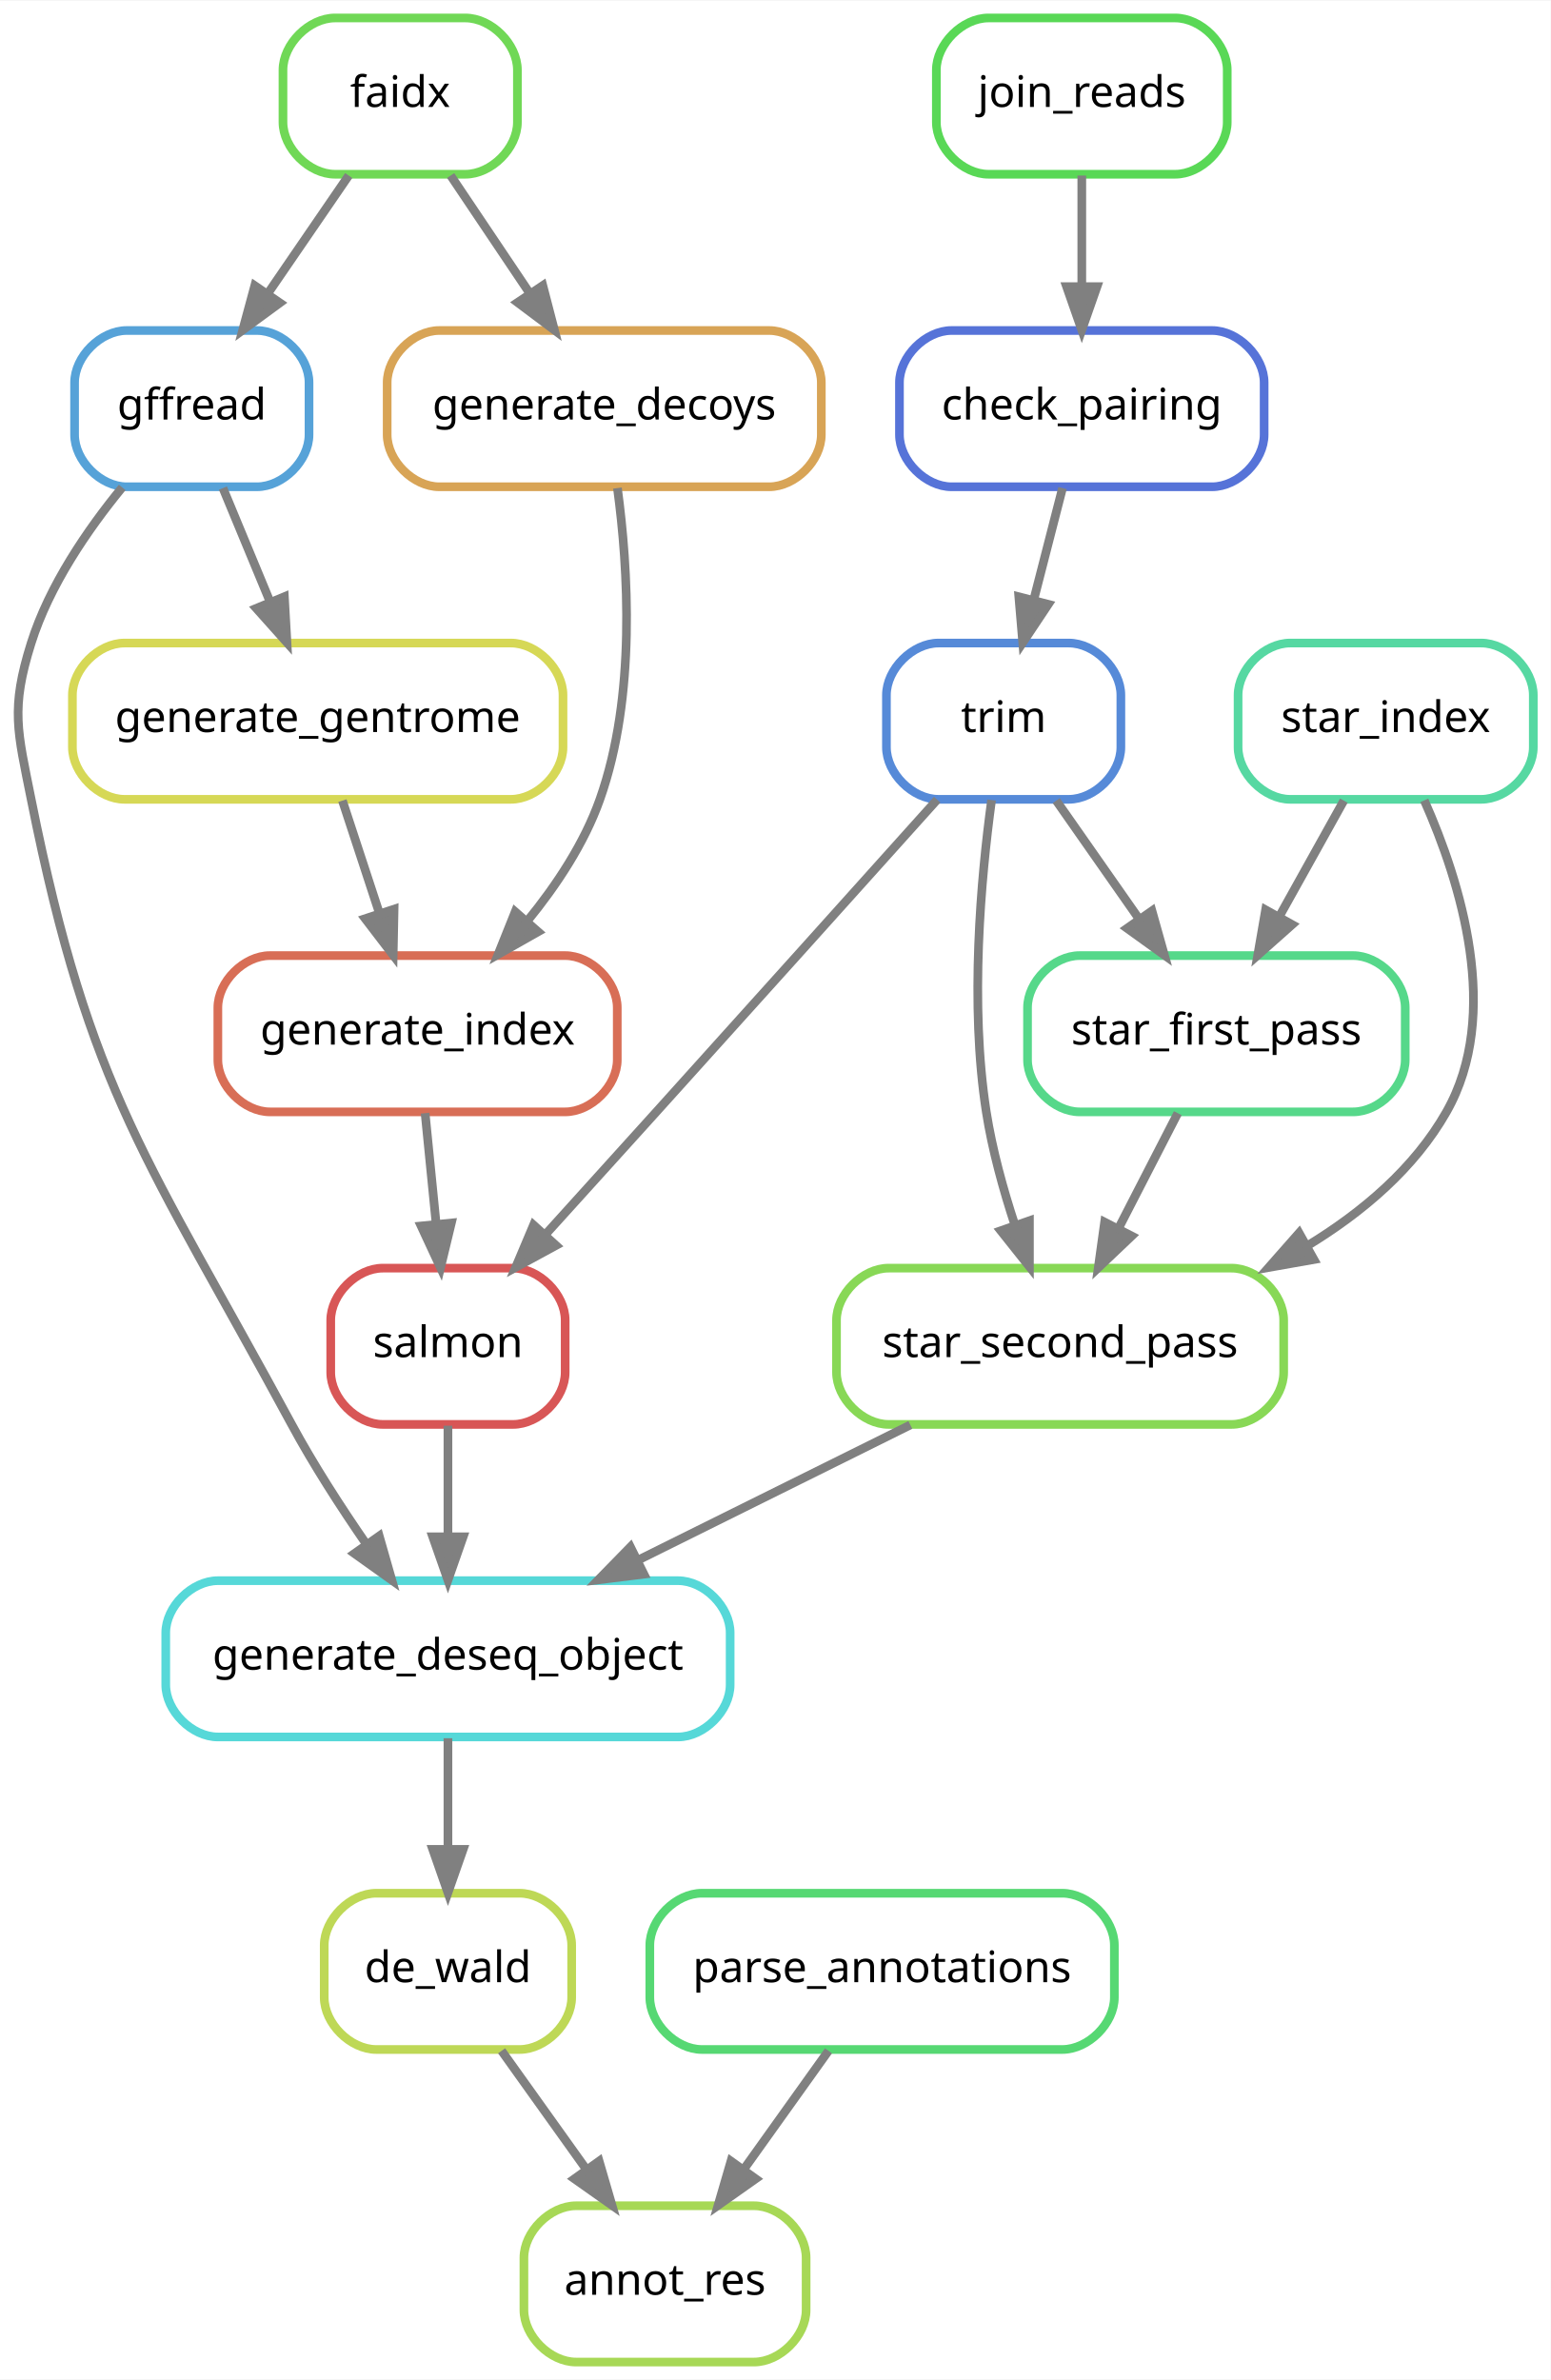
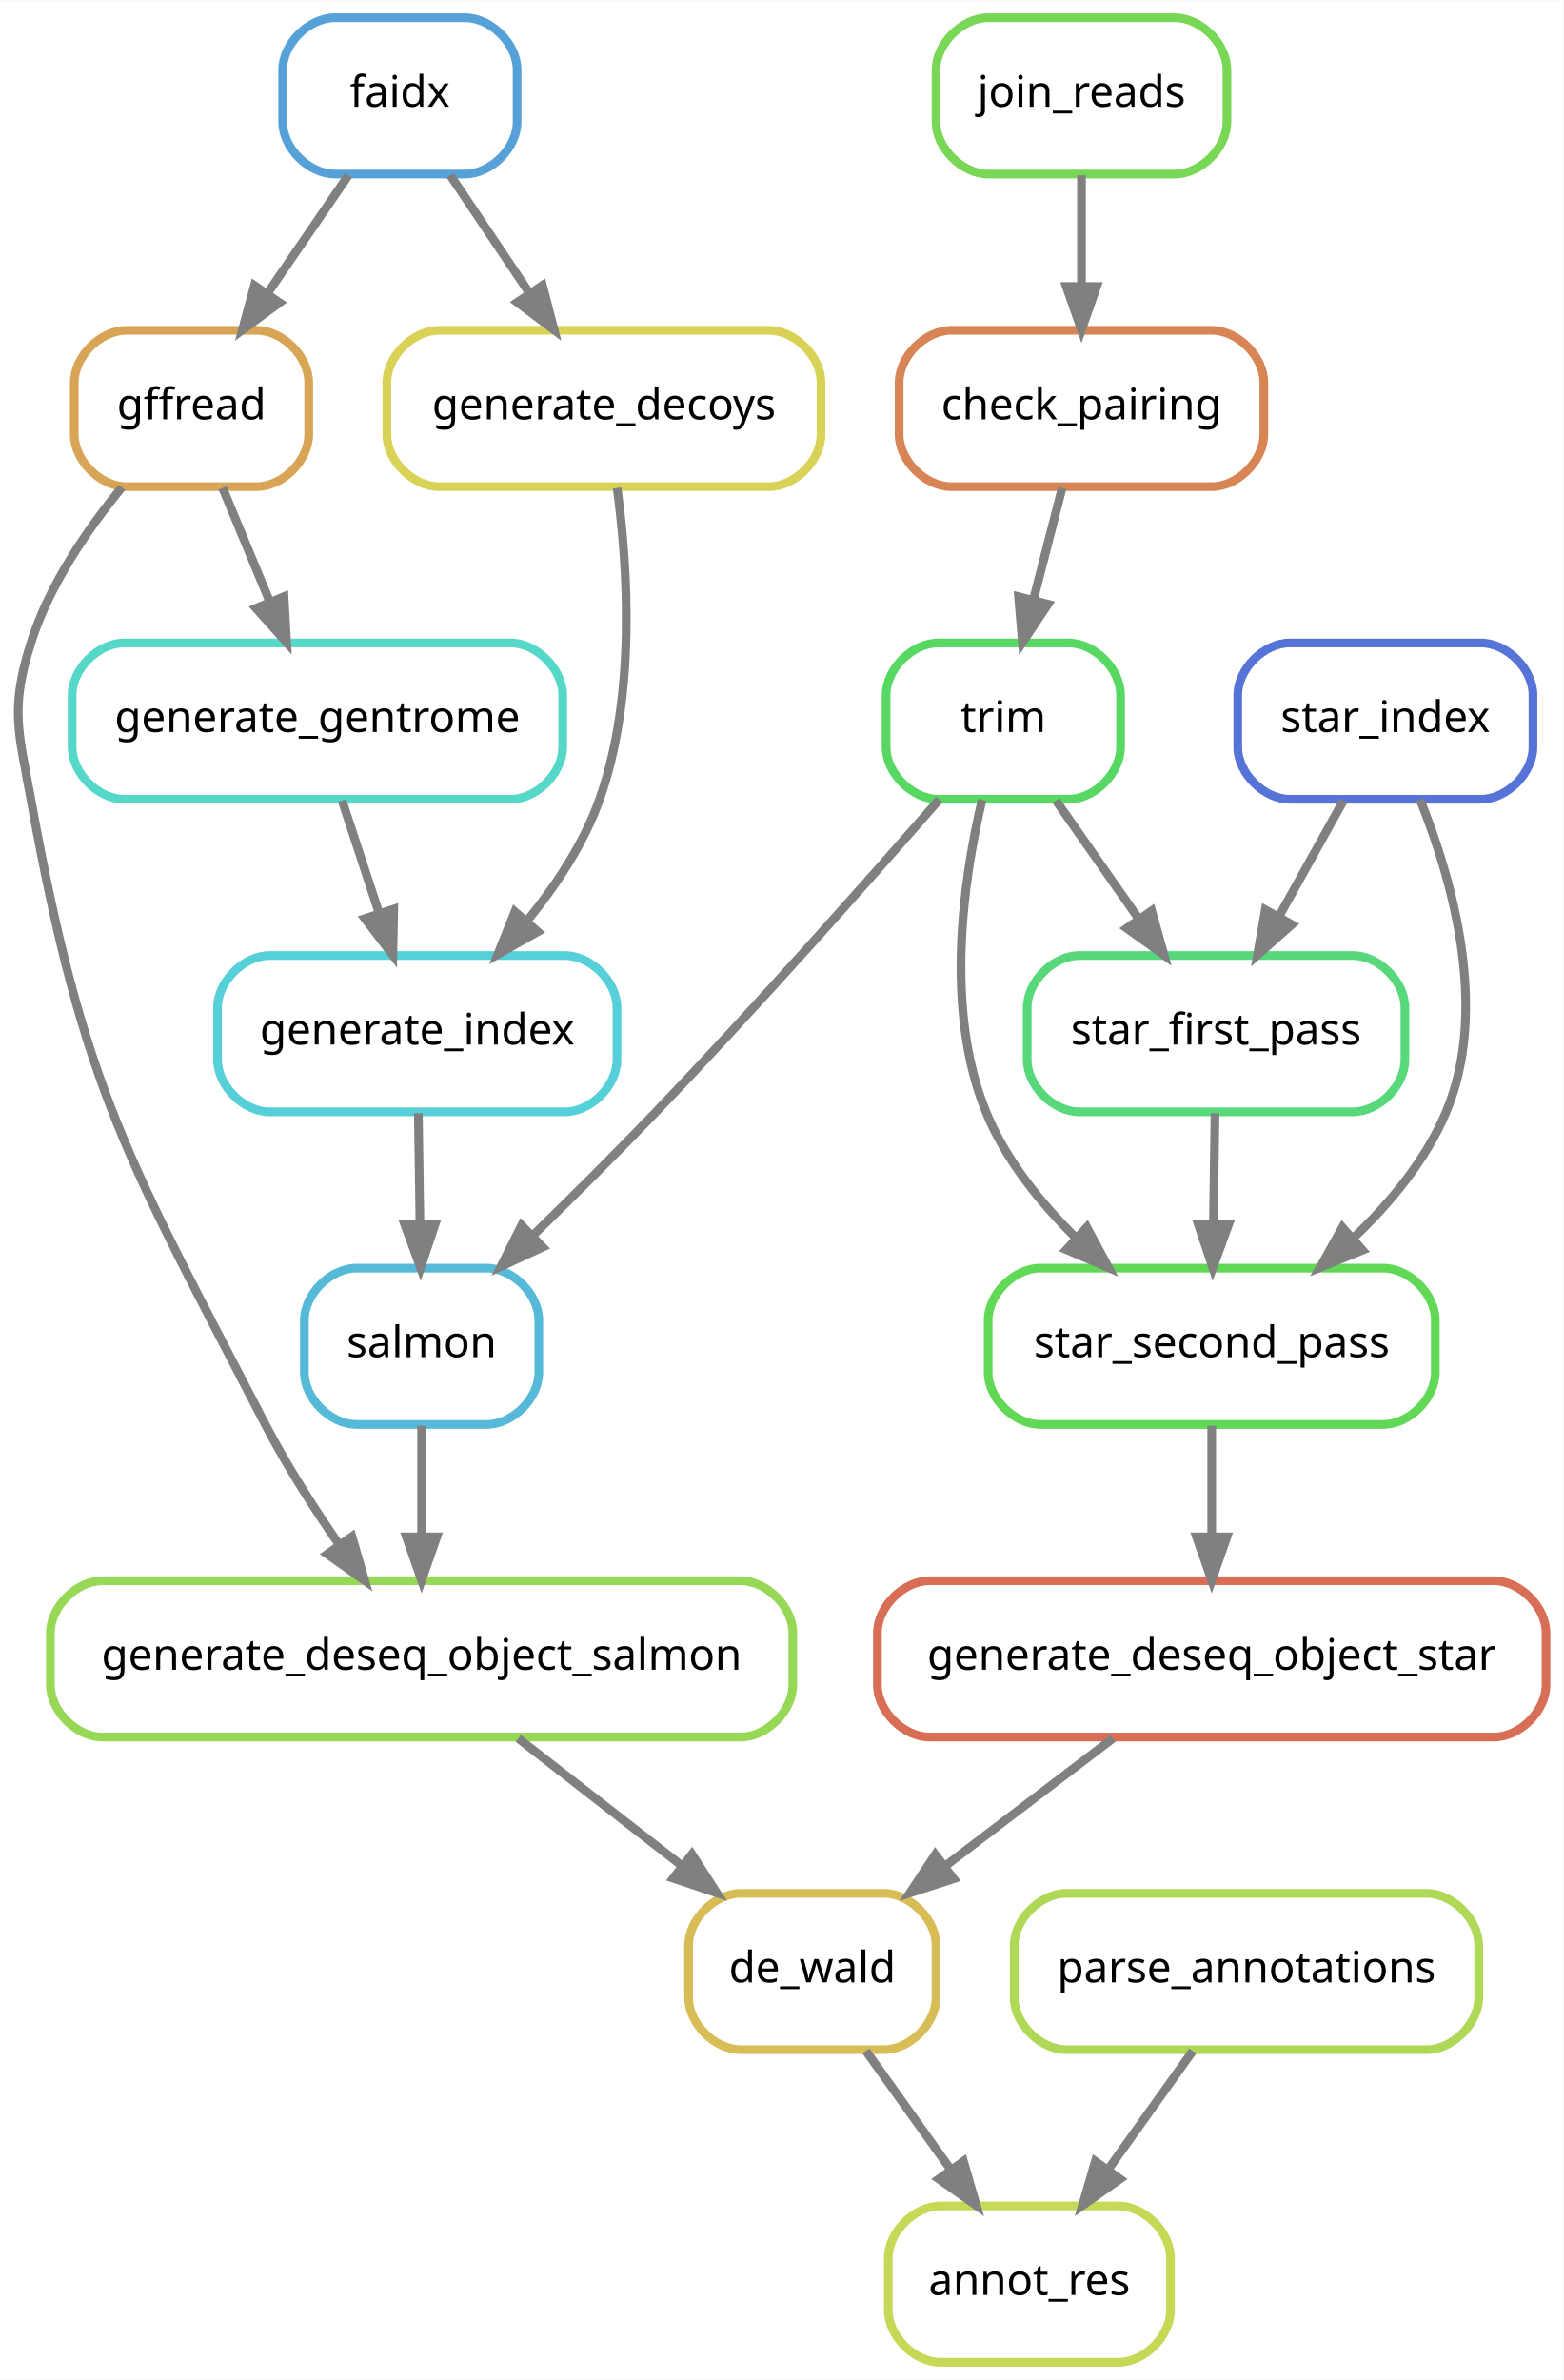
- <svg xmlns="http://www.w3.org/2000/svg" width="357pt" height="548pt" viewBox="0.00 0.00 357.18 548.00">
+ <svg xmlns="http://www.w3.org/2000/svg" width="360pt" height="548pt" viewBox="0.00 0.00 360.11 548.00">
  <g id="graph0" class="graph" transform="scale(1 1) rotate(0) translate(4 544)">
-     <polygon fill="white" stroke="transparent" points="-4,4 -4,-544 353.18,-544 353.18,4 -4,4" />
+     <polygon fill="white" stroke="transparent" points="-4,4 -4,-544 356.11,-544 356.11,4 -4,4" />
    <g id="node1" class="node">
-       <path fill="none" stroke="#a7d856" stroke-width="2" d="M169.68,-36C169.68,-36 128.68,-36 128.68,-36 122.68,-36 116.68,-30 116.68,-24 116.68,-24 116.68,-12 116.68,-12 116.68,-6 122.68,0 128.68,0 128.68,0 169.68,0 169.68,0 175.68,0 181.68,-6 181.68,-12 181.68,-12 181.68,-24 181.68,-24 181.68,-30 175.68,-36 169.68,-36" />
-       <text text-anchor="middle" x="149.18" y="-15.5" font-family="sans" font-size="10.00">annot_res</text>
+       <path fill="none" stroke="#c6d856" stroke-width="2" d="M253.61,-36C253.61,-36 212.61,-36 212.61,-36 206.61,-36 200.61,-30 200.61,-24 200.61,-24 200.61,-12 200.61,-12 200.61,-6 206.61,0 212.61,0 212.61,0 253.61,0 253.61,0 259.61,0 265.61,-6 265.61,-12 265.61,-12 265.61,-24 265.61,-24 265.61,-30 259.61,-36 253.61,-36" />
+       <text text-anchor="middle" x="233.11" y="-15.5" font-family="sans" font-size="10.00">annot_res</text>
    </g>
    <g id="node2" class="node">
-       <path fill="none" stroke="#bed856" stroke-width="2" d="M115.68,-108C115.68,-108 82.68,-108 82.68,-108 76.68,-108 70.68,-102 70.68,-96 70.68,-96 70.68,-84 70.68,-84 70.68,-78 76.68,-72 82.68,-72 82.68,-72 115.68,-72 115.68,-72 121.68,-72 127.68,-78 127.68,-84 127.68,-84 127.68,-96 127.68,-96 127.68,-102 121.68,-108 115.68,-108" />
-       <text text-anchor="middle" x="99.18" y="-87.5" font-family="sans" font-size="10.00">de_wald</text>
+       <path fill="none" stroke="#d8bc56" stroke-width="2" d="M199.61,-108C199.61,-108 166.61,-108 166.61,-108 160.61,-108 154.61,-102 154.61,-96 154.61,-96 154.61,-84 154.61,-84 154.61,-78 160.61,-72 166.61,-72 166.61,-72 199.61,-72 199.61,-72 205.61,-72 211.61,-78 211.61,-84 211.61,-84 211.61,-96 211.61,-96 211.61,-102 205.61,-108 199.61,-108" />
+       <text text-anchor="middle" x="183.11" y="-87.5" font-family="sans" font-size="10.00">de_wald</text>
+     </g>
+     <g id="edge2" class="edge">
+       <path fill="none" stroke="grey" stroke-width="2" d="M195.47,-71.7C201.35,-63.47 208.48,-53.48 214.96,-44.42" />
+       <polygon fill="grey" stroke="grey" stroke-width="2" points="217.93,-46.28 220.9,-36.1 212.24,-42.21 217.93,-46.28" />
+     </g>
+     <g id="node3" class="node">
+       <path fill="none" stroke="#afd856" stroke-width="2" d="M324.61,-108C324.61,-108 241.61,-108 241.61,-108 235.61,-108 229.61,-102 229.61,-96 229.61,-96 229.61,-84 229.61,-84 229.61,-78 235.61,-72 241.61,-72 241.61,-72 324.61,-72 324.61,-72 330.61,-72 336.61,-78 336.61,-84 336.61,-84 336.61,-96 336.61,-96 336.61,-102 330.61,-108 324.61,-108" />
+       <text text-anchor="middle" x="283.11" y="-87.5" font-family="sans" font-size="10.00">parse_annotations</text>
    </g>
    <g id="edge1" class="edge">
-       <path fill="none" stroke="grey" stroke-width="2" d="M111.54,-71.7C117.42,-63.47 124.55,-53.48 131.03,-44.42" />
-       <polygon fill="grey" stroke="grey" stroke-width="2" points="134,-46.28 136.97,-36.1 128.31,-42.21 134,-46.28" />
-     </g>
-     <g id="node3" class="node">
-       <path fill="none" stroke="#56d873" stroke-width="2" d="M240.68,-108C240.68,-108 157.68,-108 157.68,-108 151.68,-108 145.68,-102 145.68,-96 145.68,-96 145.68,-84 145.68,-84 145.68,-78 151.68,-72 157.68,-72 157.68,-72 240.68,-72 240.68,-72 246.68,-72 252.68,-78 252.68,-84 252.68,-84 252.68,-96 252.68,-96 252.68,-102 246.68,-108 240.68,-108" />
-       <text text-anchor="middle" x="199.18" y="-87.5" font-family="sans" font-size="10.00">parse_annotations</text>
-     </g>
-     <g id="edge2" class="edge">
-       <path fill="none" stroke="grey" stroke-width="2" d="M186.83,-71.7C180.95,-63.47 173.82,-53.48 167.34,-44.42" />
-       <polygon fill="grey" stroke="grey" stroke-width="2" points="170.06,-42.21 161.4,-36.1 164.37,-46.28 170.06,-42.21" />
+       <path fill="none" stroke="grey" stroke-width="2" d="M270.75,-71.7C264.88,-63.47 257.74,-53.48 251.27,-44.42" />
+       <polygon fill="grey" stroke="grey" stroke-width="2" points="253.99,-42.21 245.33,-36.1 248.3,-46.28 253.99,-42.21" />
    </g>
    <g id="node4" class="node">
-       <path fill="none" stroke="#56d8d8" stroke-width="2" d="M152.18,-180C152.18,-180 46.18,-180 46.18,-180 40.18,-180 34.18,-174 34.18,-168 34.18,-168 34.18,-156 34.18,-156 34.18,-150 40.18,-144 46.18,-144 46.18,-144 152.18,-144 152.18,-144 158.18,-144 164.18,-150 164.18,-156 164.18,-156 164.18,-168 164.18,-168 164.18,-174 158.18,-180 152.18,-180" />
-       <text text-anchor="middle" x="99.18" y="-159.5" font-family="sans" font-size="10.00">generate_deseq_object</text>
+       <path fill="none" stroke="#97d856" stroke-width="2" d="M166.61,-180C166.61,-180 19.61,-180 19.61,-180 13.61,-180 7.61,-174 7.61,-168 7.61,-168 7.61,-156 7.61,-156 7.61,-150 13.61,-144 19.61,-144 19.61,-144 166.61,-144 166.61,-144 172.61,-144 178.61,-150 178.61,-156 178.61,-156 178.61,-168 178.61,-168 178.61,-174 172.61,-180 166.61,-180" />
+       <text text-anchor="middle" x="93.11" y="-159.5" font-family="sans" font-size="10.00">generate_deseq_object_salmon</text>
    </g>
    <g id="edge3" class="edge">
-       <path fill="none" stroke="grey" stroke-width="2" d="M99.18,-143.7C99.18,-135.98 99.18,-126.71 99.18,-118.11" />
-       <polygon fill="grey" stroke="grey" stroke-width="2" points="102.68,-118.1 99.18,-108.1 95.68,-118.1 102.68,-118.1" />
+       <path fill="none" stroke="grey" stroke-width="2" d="M115.36,-143.7C126.7,-134.88 140.64,-124.03 152.93,-114.47" />
+       <polygon fill="grey" stroke="grey" stroke-width="2" points="155.38,-117.01 161.12,-108.1 151.08,-111.48 155.38,-117.01" />
    </g>
    <g id="node5" class="node">
-       <path fill="none" stroke="#d85656" stroke-width="2" d="M114.18,-252C114.18,-252 84.18,-252 84.18,-252 78.18,-252 72.18,-246 72.18,-240 72.18,-240 72.18,-228 72.18,-228 72.18,-222 78.18,-216 84.18,-216 84.18,-216 114.18,-216 114.18,-216 120.18,-216 126.18,-222 126.18,-228 126.18,-228 126.18,-240 126.18,-240 126.18,-246 120.18,-252 114.18,-252" />
-       <text text-anchor="middle" x="99.18" y="-231.5" font-family="sans" font-size="10.00">salmon</text>
+       <path fill="none" stroke="#d86e56" stroke-width="2" d="M340.11,-180C340.11,-180 210.11,-180 210.11,-180 204.11,-180 198.11,-174 198.11,-168 198.11,-168 198.11,-156 198.11,-156 198.11,-150 204.11,-144 210.11,-144 210.11,-144 340.11,-144 340.11,-144 346.11,-144 352.11,-150 352.11,-156 352.11,-156 352.11,-168 352.11,-168 352.11,-174 346.11,-180 340.11,-180" />
+       <text text-anchor="middle" x="275.11" y="-159.5" font-family="sans" font-size="10.00">generate_deseq_object_star</text>
    </g>
    <g id="edge4" class="edge">
-       <path fill="none" stroke="grey" stroke-width="2" d="M99.18,-215.7C99.18,-207.98 99.18,-198.71 99.18,-190.11" />
-       <polygon fill="grey" stroke="grey" stroke-width="2" points="102.68,-190.1 99.18,-180.1 95.68,-190.1 102.68,-190.1" />
+       <path fill="none" stroke="grey" stroke-width="2" d="M252.37,-143.7C240.67,-134.8 226.25,-123.82 213.6,-114.2" />
+       <polygon fill="grey" stroke="grey" stroke-width="2" points="215.67,-111.37 205.59,-108.1 211.43,-116.94 215.67,-111.37" />
    </g>
    <g id="node6" class="node">
-       <path fill="none" stroke="#56a2d8" stroke-width="2" d="M55.18,-468C55.18,-468 25.18,-468 25.18,-468 19.18,-468 13.18,-462 13.18,-456 13.18,-456 13.18,-444 13.18,-444 13.18,-438 19.18,-432 25.18,-432 25.18,-432 55.18,-432 55.18,-432 61.18,-432 67.18,-438 67.18,-444 67.18,-444 67.18,-456 67.18,-456 67.18,-462 61.18,-468 55.18,-468" />
-       <text text-anchor="middle" x="40.18" y="-447.5" font-family="sans" font-size="10.00">gffread</text>
+       <path fill="none" stroke="#56b9d8" stroke-width="2" d="M108.11,-252C108.11,-252 78.11,-252 78.11,-252 72.11,-252 66.11,-246 66.11,-240 66.11,-240 66.11,-228 66.11,-228 66.11,-222 72.11,-216 78.11,-216 78.11,-216 108.11,-216 108.11,-216 114.11,-216 120.11,-222 120.11,-228 120.11,-228 120.11,-240 120.11,-240 120.11,-246 114.11,-252 108.11,-252" />
+       <text text-anchor="middle" x="93.11" y="-231.5" font-family="sans" font-size="10.00">salmon</text>
+     </g>
+     <g id="edge6" class="edge">
+       <path fill="none" stroke="grey" stroke-width="2" d="M93.11,-215.7C93.11,-207.98 93.11,-198.71 93.11,-190.11" />
+       <polygon fill="grey" stroke="grey" stroke-width="2" points="96.61,-190.1 93.11,-180.1 89.61,-190.1 96.61,-190.1" />
+     </g>
+     <g id="node7" class="node">
+       <path fill="none" stroke="#d8a456" stroke-width="2" d="M55.11,-468C55.11,-468 25.11,-468 25.11,-468 19.11,-468 13.11,-462 13.11,-456 13.11,-456 13.11,-444 13.11,-444 13.11,-438 19.11,-432 25.11,-432 25.11,-432 55.11,-432 55.11,-432 61.11,-432 67.11,-438 67.11,-444 67.11,-444 67.11,-456 67.11,-456 67.11,-462 61.11,-468 55.11,-468" />
+       <text text-anchor="middle" x="40.11" y="-447.5" font-family="sans" font-size="10.00">gffread</text>
    </g>
    <g id="edge5" class="edge">
-       <path fill="none" stroke="grey" stroke-width="2" d="M24.15,-431.85C16.17,-422.12 7.36,-409.27 3.18,-396 -1.62,-380.74 0.05,-375.69 3.18,-360 16.78,-292.01 30.2,-276.99 63.18,-216 68.21,-206.7 74.46,-197.01 80.34,-188.49" />
-       <polygon fill="grey" stroke="grey" stroke-width="2" points="83.35,-190.29 86.26,-180.11 77.64,-186.26 83.35,-190.29" />
+       <path fill="none" stroke="grey" stroke-width="2" d="M24.08,-431.85C16.1,-422.12 7.29,-409.27 3.11,-396 -1.69,-380.74 0.26,-375.74 3.11,-360 15.31,-292.74 25.69,-276.7 57.11,-216 61.97,-206.62 68.18,-196.9 74.07,-188.39" />
+       <polygon fill="grey" stroke="grey" stroke-width="2" points="77.08,-190.19 80.02,-180.02 71.38,-186.14 77.08,-190.19" />
+     </g>
+     <g id="node14" class="node">
+       <path fill="none" stroke="#56d8c9" stroke-width="2" d="M113.61,-396C113.61,-396 24.61,-396 24.61,-396 18.61,-396 12.61,-390 12.61,-384 12.61,-384 12.61,-372 12.61,-372 12.61,-366 18.61,-360 24.61,-360 24.61,-360 113.61,-360 113.61,-360 119.61,-360 125.61,-366 125.61,-372 125.61,-372 125.61,-384 125.61,-384 125.61,-390 119.61,-396 113.61,-396" />
+       <text text-anchor="middle" x="69.11" y="-375.5" font-family="sans" font-size="10.00">generate_gentrome</text>
+     </g>
+     <g id="edge19" class="edge">
+       <path fill="none" stroke="grey" stroke-width="2" d="M47.28,-431.7C50.55,-423.81 54.49,-414.3 58.12,-405.55" />
+       <polygon fill="grey" stroke="grey" stroke-width="2" points="61.43,-406.68 62.03,-396.1 54.97,-404 61.43,-406.68" />
+     </g>
+     <g id="node8" class="node">
+       <path fill="none" stroke="#61d856" stroke-width="2" d="M314.61,-252C314.61,-252 235.61,-252 235.61,-252 229.61,-252 223.61,-246 223.61,-240 223.61,-240 223.61,-228 223.61,-228 223.61,-222 229.61,-216 235.61,-216 235.61,-216 314.61,-216 314.61,-216 320.61,-216 326.61,-222 326.61,-228 326.61,-228 326.61,-240 326.61,-240 326.61,-246 320.61,-252 314.61,-252" />
+       <text text-anchor="middle" x="275.11" y="-231.5" font-family="sans" font-size="10.00">star_second_pass</text>
+     </g>
+     <g id="edge7" class="edge">
+       <path fill="none" stroke="grey" stroke-width="2" d="M275.11,-215.7C275.11,-207.98 275.11,-198.71 275.11,-190.11" />
+       <polygon fill="grey" stroke="grey" stroke-width="2" points="278.61,-190.1 275.11,-180.1 271.61,-190.1 278.61,-190.1" />
+     </g>
+     <g id="node9" class="node">
+       <path fill="none" stroke="#56d0d8" stroke-width="2" d="M126.11,-324C126.11,-324 58.11,-324 58.11,-324 52.11,-324 46.11,-318 46.11,-312 46.11,-312 46.11,-300 46.11,-300 46.11,-294 52.11,-288 58.11,-288 58.11,-288 126.11,-288 126.11,-288 132.11,-288 138.11,-294 138.11,-300 138.11,-300 138.11,-312 138.11,-312 138.11,-318 132.11,-324 126.11,-324" />
+       <text text-anchor="middle" x="92.11" y="-303.5" font-family="sans" font-size="10.00">generate_index</text>
+     </g>
+     <g id="edge8" class="edge">
+       <path fill="none" stroke="grey" stroke-width="2" d="M92.36,-287.7C92.47,-279.98 92.6,-270.71 92.73,-262.11" />
+       <polygon fill="grey" stroke="grey" stroke-width="2" points="96.23,-262.15 92.87,-252.1 89.23,-262.05 96.23,-262.15" />
+     </g>
+     <g id="node10" class="node">
+       <path fill="none" stroke="#56d863" stroke-width="2" d="M242.11,-396C242.11,-396 212.11,-396 212.11,-396 206.11,-396 200.11,-390 200.11,-384 200.11,-384 200.11,-372 200.11,-372 200.11,-366 206.11,-360 212.11,-360 212.11,-360 242.11,-360 242.11,-360 248.11,-360 254.11,-366 254.11,-372 254.11,-372 254.11,-384 254.11,-384 254.11,-390 248.11,-396 242.11,-396" />
+       <text text-anchor="middle" x="227.11" y="-375.5" font-family="sans" font-size="10.00">trim</text>
+     </g>
+     <g id="edge9" class="edge">
+       <path fill="none" stroke="grey" stroke-width="2" d="M212.38,-359.98C196.56,-341.86 170.53,-312.47 147.11,-288 138.03,-278.51 127.8,-268.35 118.71,-259.48" />
+       <polygon fill="grey" stroke="grey" stroke-width="2" points="121.01,-256.84 111.39,-252.39 116.14,-261.86 121.01,-256.84" />
+     </g>
+     <g id="edge13" class="edge">
+       <path fill="none" stroke="grey" stroke-width="2" d="M222.22,-359.88C217.86,-341.4 213.52,-311.48 223.11,-288 227.6,-277.02 235.58,-267.08 243.97,-258.86" />
+       <polygon fill="grey" stroke="grey" stroke-width="2" points="246.35,-261.42 251.36,-252.09 241.62,-256.26 246.35,-261.42" />
    </g>
    <g id="node13" class="node">
-       <path fill="none" stroke="#d6d856" stroke-width="2" d="M113.68,-396C113.68,-396 24.68,-396 24.68,-396 18.68,-396 12.68,-390 12.68,-384 12.68,-384 12.68,-372 12.68,-372 12.68,-366 18.68,-360 24.68,-360 24.68,-360 113.68,-360 113.68,-360 119.68,-360 125.68,-366 125.68,-372 125.68,-372 125.68,-384 125.68,-384 125.68,-390 119.68,-396 113.68,-396" />
-       <text text-anchor="middle" x="69.18" y="-375.5" font-family="sans" font-size="10.00">generate_gentrome</text>
+       <path fill="none" stroke="#56d87b" stroke-width="2" d="M307.61,-324C307.61,-324 244.61,-324 244.61,-324 238.61,-324 232.61,-318 232.61,-312 232.61,-312 232.61,-300 232.61,-300 232.61,-294 238.61,-288 244.61,-288 244.61,-288 307.61,-288 307.61,-288 313.61,-288 319.61,-294 319.61,-300 319.61,-300 319.61,-312 319.61,-312 319.61,-318 313.61,-324 307.61,-324" />
+       <text text-anchor="middle" x="276.11" y="-303.5" font-family="sans" font-size="10.00">star_first_pass</text>
    </g>
    <g id="edge18" class="edge">
-       <path fill="none" stroke="grey" stroke-width="2" d="M47.35,-431.7C50.62,-423.81 54.56,-414.3 58.19,-405.55" />
-       <polygon fill="grey" stroke="grey" stroke-width="2" points="61.5,-406.68 62.1,-396.1 55.04,-404 61.5,-406.68" />
+       <path fill="none" stroke="grey" stroke-width="2" d="M239.23,-359.7C244.98,-351.47 251.98,-341.48 258.32,-332.42" />
+       <polygon fill="grey" stroke="grey" stroke-width="2" points="261.27,-334.3 264.14,-324.1 255.54,-330.29 261.27,-334.3" />
    </g>
-     <g id="node7" class="node">
-       <path fill="none" stroke="#88d856" stroke-width="2" d="M279.68,-252C279.68,-252 200.68,-252 200.68,-252 194.68,-252 188.68,-246 188.68,-240 188.68,-240 188.68,-228 188.68,-228 188.68,-222 194.68,-216 200.68,-216 200.68,-216 279.68,-216 279.68,-216 285.68,-216 291.68,-222 291.68,-228 291.68,-228 291.68,-240 291.68,-240 291.68,-246 285.68,-252 279.68,-252" />
-       <text text-anchor="middle" x="240.18" y="-231.5" font-family="sans" font-size="10.00">star_second_pass</text>
+     <g id="node11" class="node">
+       <path fill="none" stroke="#56a2d8" stroke-width="2" d="M103.11,-540C103.11,-540 73.11,-540 73.11,-540 67.11,-540 61.11,-534 61.11,-528 61.11,-528 61.11,-516 61.11,-516 61.11,-510 67.11,-504 73.11,-504 73.11,-504 103.11,-504 103.11,-504 109.11,-504 115.11,-510 115.11,-516 115.11,-516 115.11,-528 115.11,-528 115.11,-534 109.11,-540 103.11,-540" />
+       <text text-anchor="middle" x="88.11" y="-519.5" font-family="sans" font-size="10.00">faidx</text>
    </g>
-     <g id="edge6" class="edge">
-       <path fill="none" stroke="grey" stroke-width="2" d="M205.69,-215.88C186.74,-206.47 163.05,-194.71 142.83,-184.67" />
-       <polygon fill="grey" stroke="grey" stroke-width="2" points="144.32,-181.5 133.81,-180.19 141.21,-187.77 144.32,-181.5" />
+     <g id="edge10" class="edge">
+       <path fill="none" stroke="grey" stroke-width="2" d="M76.25,-503.7C70.61,-495.47 63.76,-485.48 57.55,-476.42" />
+       <polygon fill="grey" stroke="grey" stroke-width="2" points="60.38,-474.37 51.84,-468.1 54.61,-478.33 60.38,-474.37" />
    </g>
-     <g id="node8" class="node">
-       <path fill="none" stroke="#d86e56" stroke-width="2" d="M126.18,-324C126.18,-324 58.18,-324 58.18,-324 52.18,-324 46.18,-318 46.18,-312 46.18,-312 46.18,-300 46.18,-300 46.18,-294 52.18,-288 58.18,-288 58.18,-288 126.18,-288 126.18,-288 132.18,-288 138.18,-294 138.18,-300 138.18,-300 138.18,-312 138.18,-312 138.18,-318 132.18,-324 126.18,-324" />
-       <text text-anchor="middle" x="92.18" y="-303.5" font-family="sans" font-size="10.00">generate_index</text>
+     <g id="node15" class="node">
+       <path fill="none" stroke="#d8d356" stroke-width="2" d="M173.11,-468C173.11,-468 97.11,-468 97.11,-468 91.11,-468 85.11,-462 85.11,-456 85.11,-456 85.11,-444 85.11,-444 85.11,-438 91.11,-432 97.11,-432 97.11,-432 173.11,-432 173.11,-432 179.11,-432 185.11,-438 185.11,-444 185.11,-444 185.11,-456 185.11,-456 185.11,-462 179.11,-468 173.11,-468" />
+       <text text-anchor="middle" x="135.11" y="-447.5" font-family="sans" font-size="10.00">generate_decoys</text>
    </g>
-     <g id="edge7" class="edge">
-       <path fill="none" stroke="grey" stroke-width="2" d="M93.92,-287.7C94.69,-279.98 95.61,-270.71 96.47,-262.11" />
-       <polygon fill="grey" stroke="grey" stroke-width="2" points="99.96,-262.4 97.47,-252.1 93,-261.71 99.96,-262.4" />
+     <g id="edge20" class="edge">
+       <path fill="none" stroke="grey" stroke-width="2" d="M99.73,-503.7C105.25,-495.47 111.96,-485.48 118.05,-476.42" />
+       <polygon fill="grey" stroke="grey" stroke-width="2" points="120.96,-478.36 123.63,-468.1 115.15,-474.46 120.96,-478.36" />
    </g>
-     <g id="node9" class="node">
-       <path fill="none" stroke="#568ad8" stroke-width="2" d="M242.18,-396C242.18,-396 212.18,-396 212.18,-396 206.18,-396 200.18,-390 200.18,-384 200.18,-384 200.18,-372 200.18,-372 200.18,-366 206.18,-360 212.18,-360 212.18,-360 242.18,-360 242.18,-360 248.18,-360 254.18,-366 254.18,-372 254.18,-372 254.18,-384 254.18,-384 254.18,-390 248.18,-396 242.18,-396" />
-       <text text-anchor="middle" x="227.18" y="-375.5" font-family="sans" font-size="10.00">trim</text>
-     </g>
-     <g id="edge8" class="edge">
-       <path fill="none" stroke="grey" stroke-width="2" d="M211.87,-359.92C195.78,-341.99 169.73,-312.99 147.18,-288 138.82,-278.73 129.63,-268.57 121.54,-259.64" />
-       <polygon fill="grey" stroke="grey" stroke-width="2" points="124.07,-257.23 114.77,-252.17 118.89,-261.93 124.07,-257.23" />
+     <g id="node12" class="node">
+       <path fill="none" stroke="#5673d8" stroke-width="2" d="M337.11,-396C337.11,-396 293.11,-396 293.11,-396 287.11,-396 281.11,-390 281.11,-384 281.11,-384 281.11,-372 281.11,-372 281.11,-366 287.11,-360 293.11,-360 293.11,-360 337.11,-360 337.11,-360 343.11,-360 349.11,-366 349.11,-372 349.11,-372 349.11,-384 349.11,-384 349.11,-390 343.11,-396 337.11,-396" />
+       <text text-anchor="middle" x="315.11" y="-375.5" font-family="sans" font-size="10.00">star_index</text>
    </g>
    <g id="edge12" class="edge">
-       <path fill="none" stroke="grey" stroke-width="2" d="M224.4,-359.83C221.94,-341.82 219.31,-312.76 223.18,-288 224.54,-279.31 227.08,-270.1 229.8,-261.84" />
-       <polygon fill="grey" stroke="grey" stroke-width="2" points="233.12,-262.93 233.12,-252.33 226.52,-260.62 233.12,-262.93" />
-     </g>
-     <g id="node12" class="node">
-       <path fill="none" stroke="#56d88a" stroke-width="2" d="M307.68,-324C307.68,-324 244.68,-324 244.68,-324 238.68,-324 232.68,-318 232.68,-312 232.68,-312 232.68,-300 232.68,-300 232.68,-294 238.68,-288 244.68,-288 244.68,-288 307.68,-288 307.68,-288 313.68,-288 319.68,-294 319.68,-300 319.68,-300 319.68,-312 319.68,-312 319.68,-318 313.68,-324 307.68,-324" />
-       <text text-anchor="middle" x="276.18" y="-303.5" font-family="sans" font-size="10.00">star_first_pass</text>
+       <path fill="none" stroke="grey" stroke-width="2" d="M323.09,-359.94C330.5,-341.53 339.04,-311.65 329.11,-288 324.47,-276.95 316.28,-267.04 307.65,-258.86" />
+       <polygon fill="grey" stroke="grey" stroke-width="2" points="309.85,-256.14 300.04,-252.14 305.22,-261.38 309.85,-256.14" />
    </g>
    <g id="edge17" class="edge">
-       <path fill="none" stroke="grey" stroke-width="2" d="M239.3,-359.7C245.05,-351.47 252.05,-341.48 258.39,-332.42" />
-       <polygon fill="grey" stroke="grey" stroke-width="2" points="261.34,-334.3 264.21,-324.1 255.61,-330.29 261.34,-334.3" />
+       <path fill="none" stroke="grey" stroke-width="2" d="M305.47,-359.7C300.99,-351.64 295.56,-341.89 290.59,-332.98" />
+       <polygon fill="grey" stroke="grey" stroke-width="2" points="293.57,-331.14 285.64,-324.1 287.45,-334.54 293.57,-331.14" />
    </g>
-     <g id="node10" class="node">
-       <path fill="none" stroke="#70d856" stroke-width="2" d="M103.18,-540C103.18,-540 73.18,-540 73.18,-540 67.18,-540 61.18,-534 61.18,-528 61.18,-528 61.18,-516 61.18,-516 61.18,-510 67.18,-504 73.18,-504 73.18,-504 103.18,-504 103.18,-504 109.18,-504 115.18,-510 115.18,-516 115.18,-516 115.18,-528 115.18,-528 115.18,-534 109.18,-540 103.18,-540" />
-       <text text-anchor="middle" x="88.18" y="-519.5" font-family="sans" font-size="10.00">faidx</text>
+     <g id="edge11" class="edge">
+       <path fill="none" stroke="grey" stroke-width="2" d="M275.87,-287.7C275.76,-279.98 275.62,-270.71 275.5,-262.11" />
+       <polygon fill="grey" stroke="grey" stroke-width="2" points="279,-262.05 275.36,-252.1 272,-262.15 279,-262.05" />
    </g>
-     <g id="edge9" class="edge">
-       <path fill="none" stroke="grey" stroke-width="2" d="M76.32,-503.7C70.68,-495.47 63.83,-485.48 57.62,-476.42" />
-       <polygon fill="grey" stroke="grey" stroke-width="2" points="60.46,-474.37 51.91,-468.1 54.68,-478.33 60.46,-474.37" />
+     <g id="edge14" class="edge">
+       <path fill="none" stroke="grey" stroke-width="2" d="M74.8,-359.7C77.36,-351.9 80.45,-342.51 83.3,-333.83" />
+       <polygon fill="grey" stroke="grey" stroke-width="2" points="86.7,-334.7 86.49,-324.1 80.05,-332.51 86.7,-334.7" />
    </g>
-     <g id="node14" class="node">
-       <path fill="none" stroke="#d8a456" stroke-width="2" d="M173.18,-468C173.18,-468 97.18,-468 97.18,-468 91.18,-468 85.18,-462 85.18,-456 85.18,-456 85.18,-444 85.18,-444 85.18,-438 91.18,-432 97.18,-432 97.18,-432 173.18,-432 173.18,-432 179.18,-432 185.18,-438 185.18,-444 185.18,-444 185.18,-456 185.18,-456 185.18,-462 179.18,-468 173.18,-468" />
-       <text text-anchor="middle" x="135.18" y="-447.5" font-family="sans" font-size="10.00">generate_decoys</text>
+     <g id="edge15" class="edge">
+       <path fill="none" stroke="grey" stroke-width="2" d="M138.15,-431.7C140.63,-413.33 142.53,-383.74 134.11,-360 130.52,-349.88 124.14,-340.22 117.41,-331.99" />
+       <polygon fill="grey" stroke="grey" stroke-width="2" points="119.87,-329.49 110.66,-324.27 114.6,-334.1 119.87,-329.49" />
    </g>
-     <g id="edge19" class="edge">
-       <path fill="none" stroke="grey" stroke-width="2" d="M99.8,-503.7C105.32,-495.47 112.03,-485.48 118.12,-476.42" />
-       <polygon fill="grey" stroke="grey" stroke-width="2" points="121.03,-478.36 123.7,-468.1 115.22,-474.46 121.03,-478.36" />
-     </g>
-     <g id="node11" class="node">
-       <path fill="none" stroke="#56d8a2" stroke-width="2" d="M337.18,-396C337.18,-396 293.18,-396 293.18,-396 287.18,-396 281.18,-390 281.18,-384 281.18,-384 281.18,-372 281.18,-372 281.18,-366 287.18,-360 293.18,-360 293.18,-360 337.18,-360 337.18,-360 343.18,-360 349.18,-366 349.18,-372 349.18,-372 349.18,-384 349.18,-384 349.18,-390 343.18,-396 337.18,-396" />
-       <text text-anchor="middle" x="315.18" y="-375.5" font-family="sans" font-size="10.00">star_index</text>
-     </g>
-     <g id="edge10" class="edge">
-       <path fill="none" stroke="grey" stroke-width="2" d="M324.07,-359.76C332.44,-340.92 341.94,-310.44 329.18,-288 321.82,-275.04 309.9,-264.92 297.14,-257.16" />
-       <polygon fill="grey" stroke="grey" stroke-width="2" points="298.65,-253.99 288.22,-252.15 295.23,-260.1 298.65,-253.99" />
+     <g id="node16" class="node">
+       <path fill="none" stroke="#d88556" stroke-width="2" d="M275.11,-468C275.11,-468 215.11,-468 215.11,-468 209.11,-468 203.11,-462 203.11,-456 203.11,-456 203.11,-444 203.11,-444 203.11,-438 209.11,-432 215.11,-432 215.11,-432 275.11,-432 275.11,-432 281.11,-432 287.11,-438 287.11,-444 287.11,-444 287.11,-456 287.11,-456 287.11,-462 281.11,-468 275.11,-468" />
+       <text text-anchor="middle" x="245.11" y="-447.5" font-family="sans" font-size="10.00">check_pairing</text>
    </g>
    <g id="edge16" class="edge">
-       <path fill="none" stroke="grey" stroke-width="2" d="M305.54,-359.7C301.06,-351.64 295.63,-341.89 290.66,-332.98" />
-       <polygon fill="grey" stroke="grey" stroke-width="2" points="293.64,-331.14 285.71,-324.1 287.52,-334.54 293.64,-331.14" />
+       <path fill="none" stroke="grey" stroke-width="2" d="M240.66,-431.7C238.66,-423.9 236.24,-414.51 234.01,-405.83" />
+       <polygon fill="grey" stroke="grey" stroke-width="2" points="237.39,-404.92 231.51,-396.1 230.61,-406.66 237.39,-404.92" />
    </g>
-     <g id="edge11" class="edge">
-       <path fill="none" stroke="grey" stroke-width="2" d="M267.29,-287.7C263.19,-279.73 258.24,-270.1 253.69,-261.26" />
-       <polygon fill="grey" stroke="grey" stroke-width="2" points="256.67,-259.4 248.98,-252.1 250.44,-262.6 256.67,-259.4" />
+     <g id="node17" class="node">
+       <path fill="none" stroke="#78d856" stroke-width="2" d="M266.61,-540C266.61,-540 223.61,-540 223.61,-540 217.61,-540 211.61,-534 211.61,-528 211.61,-528 211.61,-516 211.61,-516 211.61,-510 217.61,-504 223.61,-504 223.61,-504 266.61,-504 266.61,-504 272.61,-504 278.61,-510 278.61,-516 278.61,-516 278.61,-528 278.61,-528 278.61,-534 272.61,-540 266.61,-540" />
+       <text text-anchor="middle" x="245.11" y="-519.5" font-family="sans" font-size="10.00">join_reads</text>
    </g>
-     <g id="edge14" class="edge">
-       <path fill="none" stroke="grey" stroke-width="2" d="M74.87,-359.7C77.43,-351.9 80.52,-342.51 83.37,-333.83" />
-       <polygon fill="grey" stroke="grey" stroke-width="2" points="86.77,-334.7 86.56,-324.1 80.12,-332.51 86.77,-334.7" />
-     </g>
-     <g id="edge13" class="edge">
-       <path fill="none" stroke="grey" stroke-width="2" d="M138.22,-431.7C140.7,-413.33 142.6,-383.74 134.18,-360 130.6,-349.88 124.21,-340.22 117.48,-331.99" />
-       <polygon fill="grey" stroke="grey" stroke-width="2" points="119.94,-329.49 110.73,-324.27 114.67,-334.1 119.94,-329.49" />
-     </g>
-     <g id="node15" class="node">
-       <path fill="none" stroke="#5673d8" stroke-width="2" d="M275.18,-468C275.18,-468 215.18,-468 215.18,-468 209.18,-468 203.18,-462 203.18,-456 203.18,-456 203.18,-444 203.18,-444 203.18,-438 209.18,-432 215.18,-432 215.18,-432 275.18,-432 275.18,-432 281.18,-432 287.18,-438 287.18,-444 287.18,-444 287.18,-456 287.18,-456 287.18,-462 281.18,-468 275.18,-468" />
-       <text text-anchor="middle" x="245.18" y="-447.5" font-family="sans" font-size="10.00">check_pairing</text>
-     </g>
-     <g id="edge15" class="edge">
-       <path fill="none" stroke="grey" stroke-width="2" d="M240.74,-431.7C238.73,-423.9 236.32,-414.51 234.08,-405.83" />
-       <polygon fill="grey" stroke="grey" stroke-width="2" points="237.46,-404.92 231.58,-396.1 230.68,-406.66 237.46,-404.92" />
-     </g>
-     <g id="node16" class="node">
-       <path fill="none" stroke="#59d856" stroke-width="2" d="M266.68,-540C266.68,-540 223.68,-540 223.68,-540 217.68,-540 211.68,-534 211.68,-528 211.68,-528 211.68,-516 211.68,-516 211.68,-510 217.68,-504 223.68,-504 223.68,-504 266.68,-504 266.68,-504 272.68,-504 278.68,-510 278.68,-516 278.68,-516 278.68,-528 278.68,-528 278.68,-534 272.68,-540 266.68,-540" />
-       <text text-anchor="middle" x="245.18" y="-519.5" font-family="sans" font-size="10.00">join_reads</text>
-     </g>
-     <g id="edge20" class="edge">
-       <path fill="none" stroke="grey" stroke-width="2" d="M245.18,-503.7C245.18,-495.98 245.18,-486.71 245.18,-478.11" />
-       <polygon fill="grey" stroke="grey" stroke-width="2" points="248.68,-478.1 245.18,-468.1 241.68,-478.1 248.68,-478.1" />
+     <g id="edge21" class="edge">
+       <path fill="none" stroke="grey" stroke-width="2" d="M245.11,-503.7C245.11,-495.98 245.11,-486.71 245.11,-478.11" />
+       <polygon fill="grey" stroke="grey" stroke-width="2" points="248.61,-478.1 245.11,-468.1 241.61,-478.1 248.61,-478.1" />
    </g>
  </g>
</svg>
